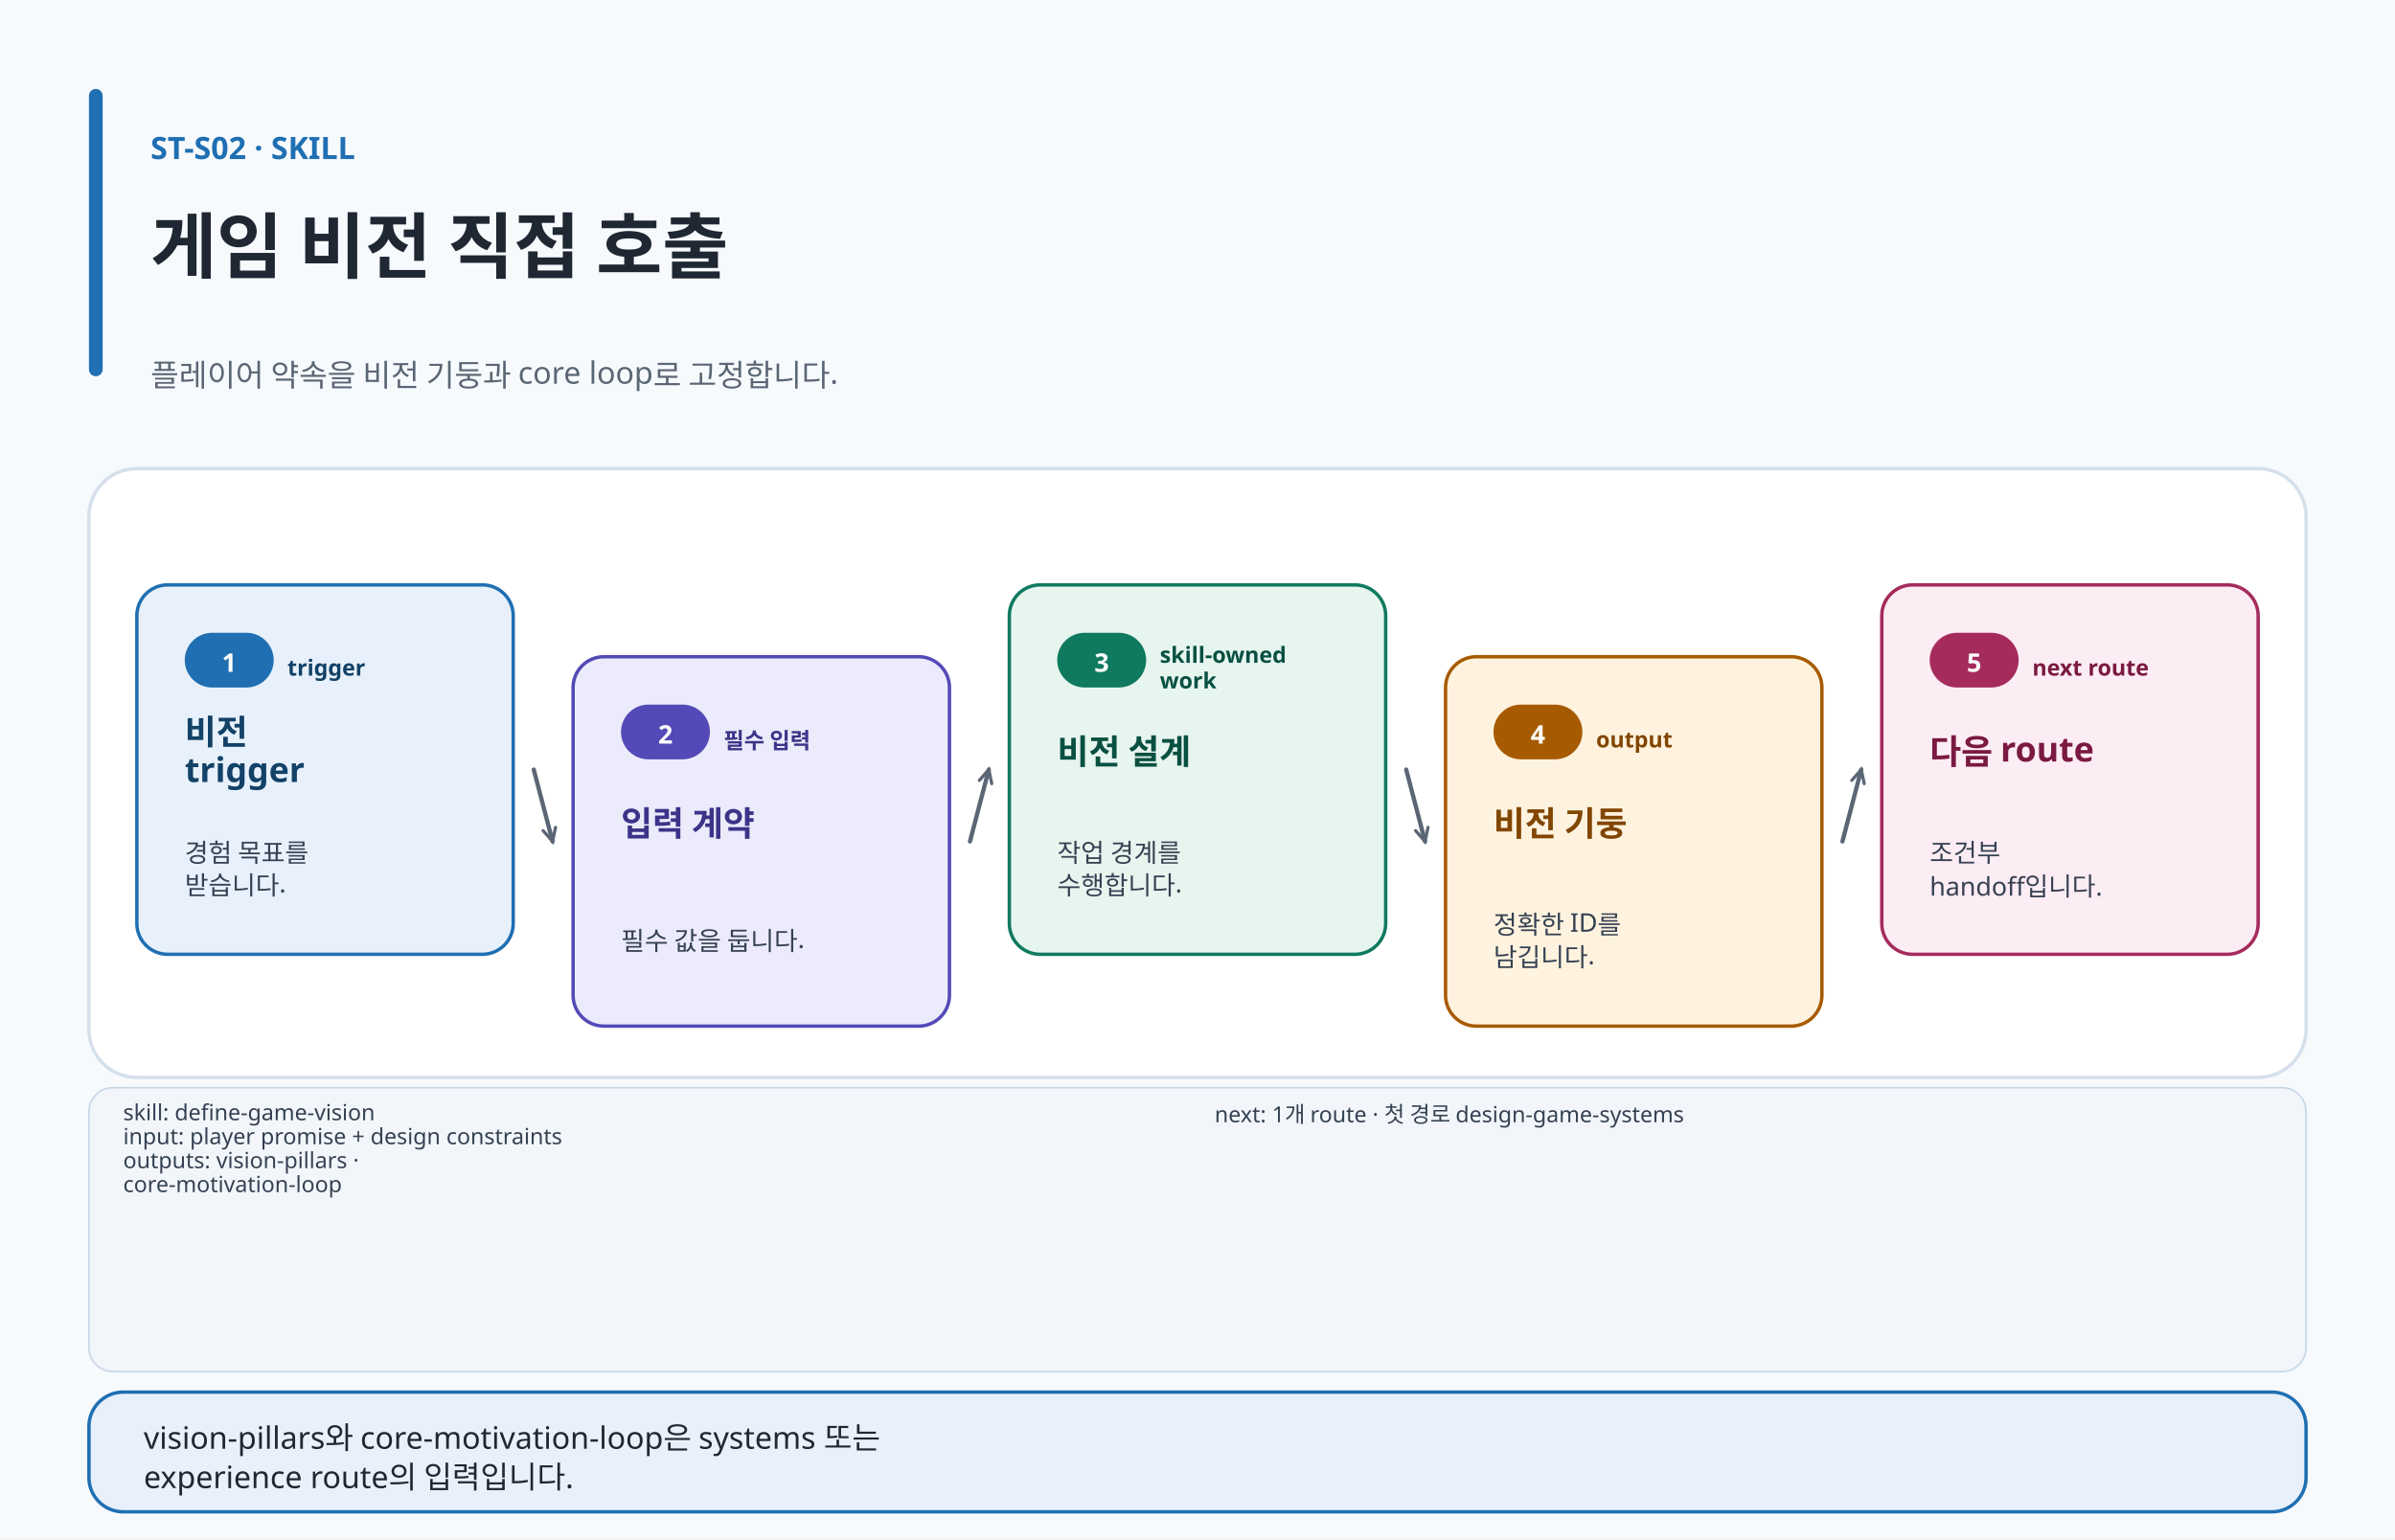
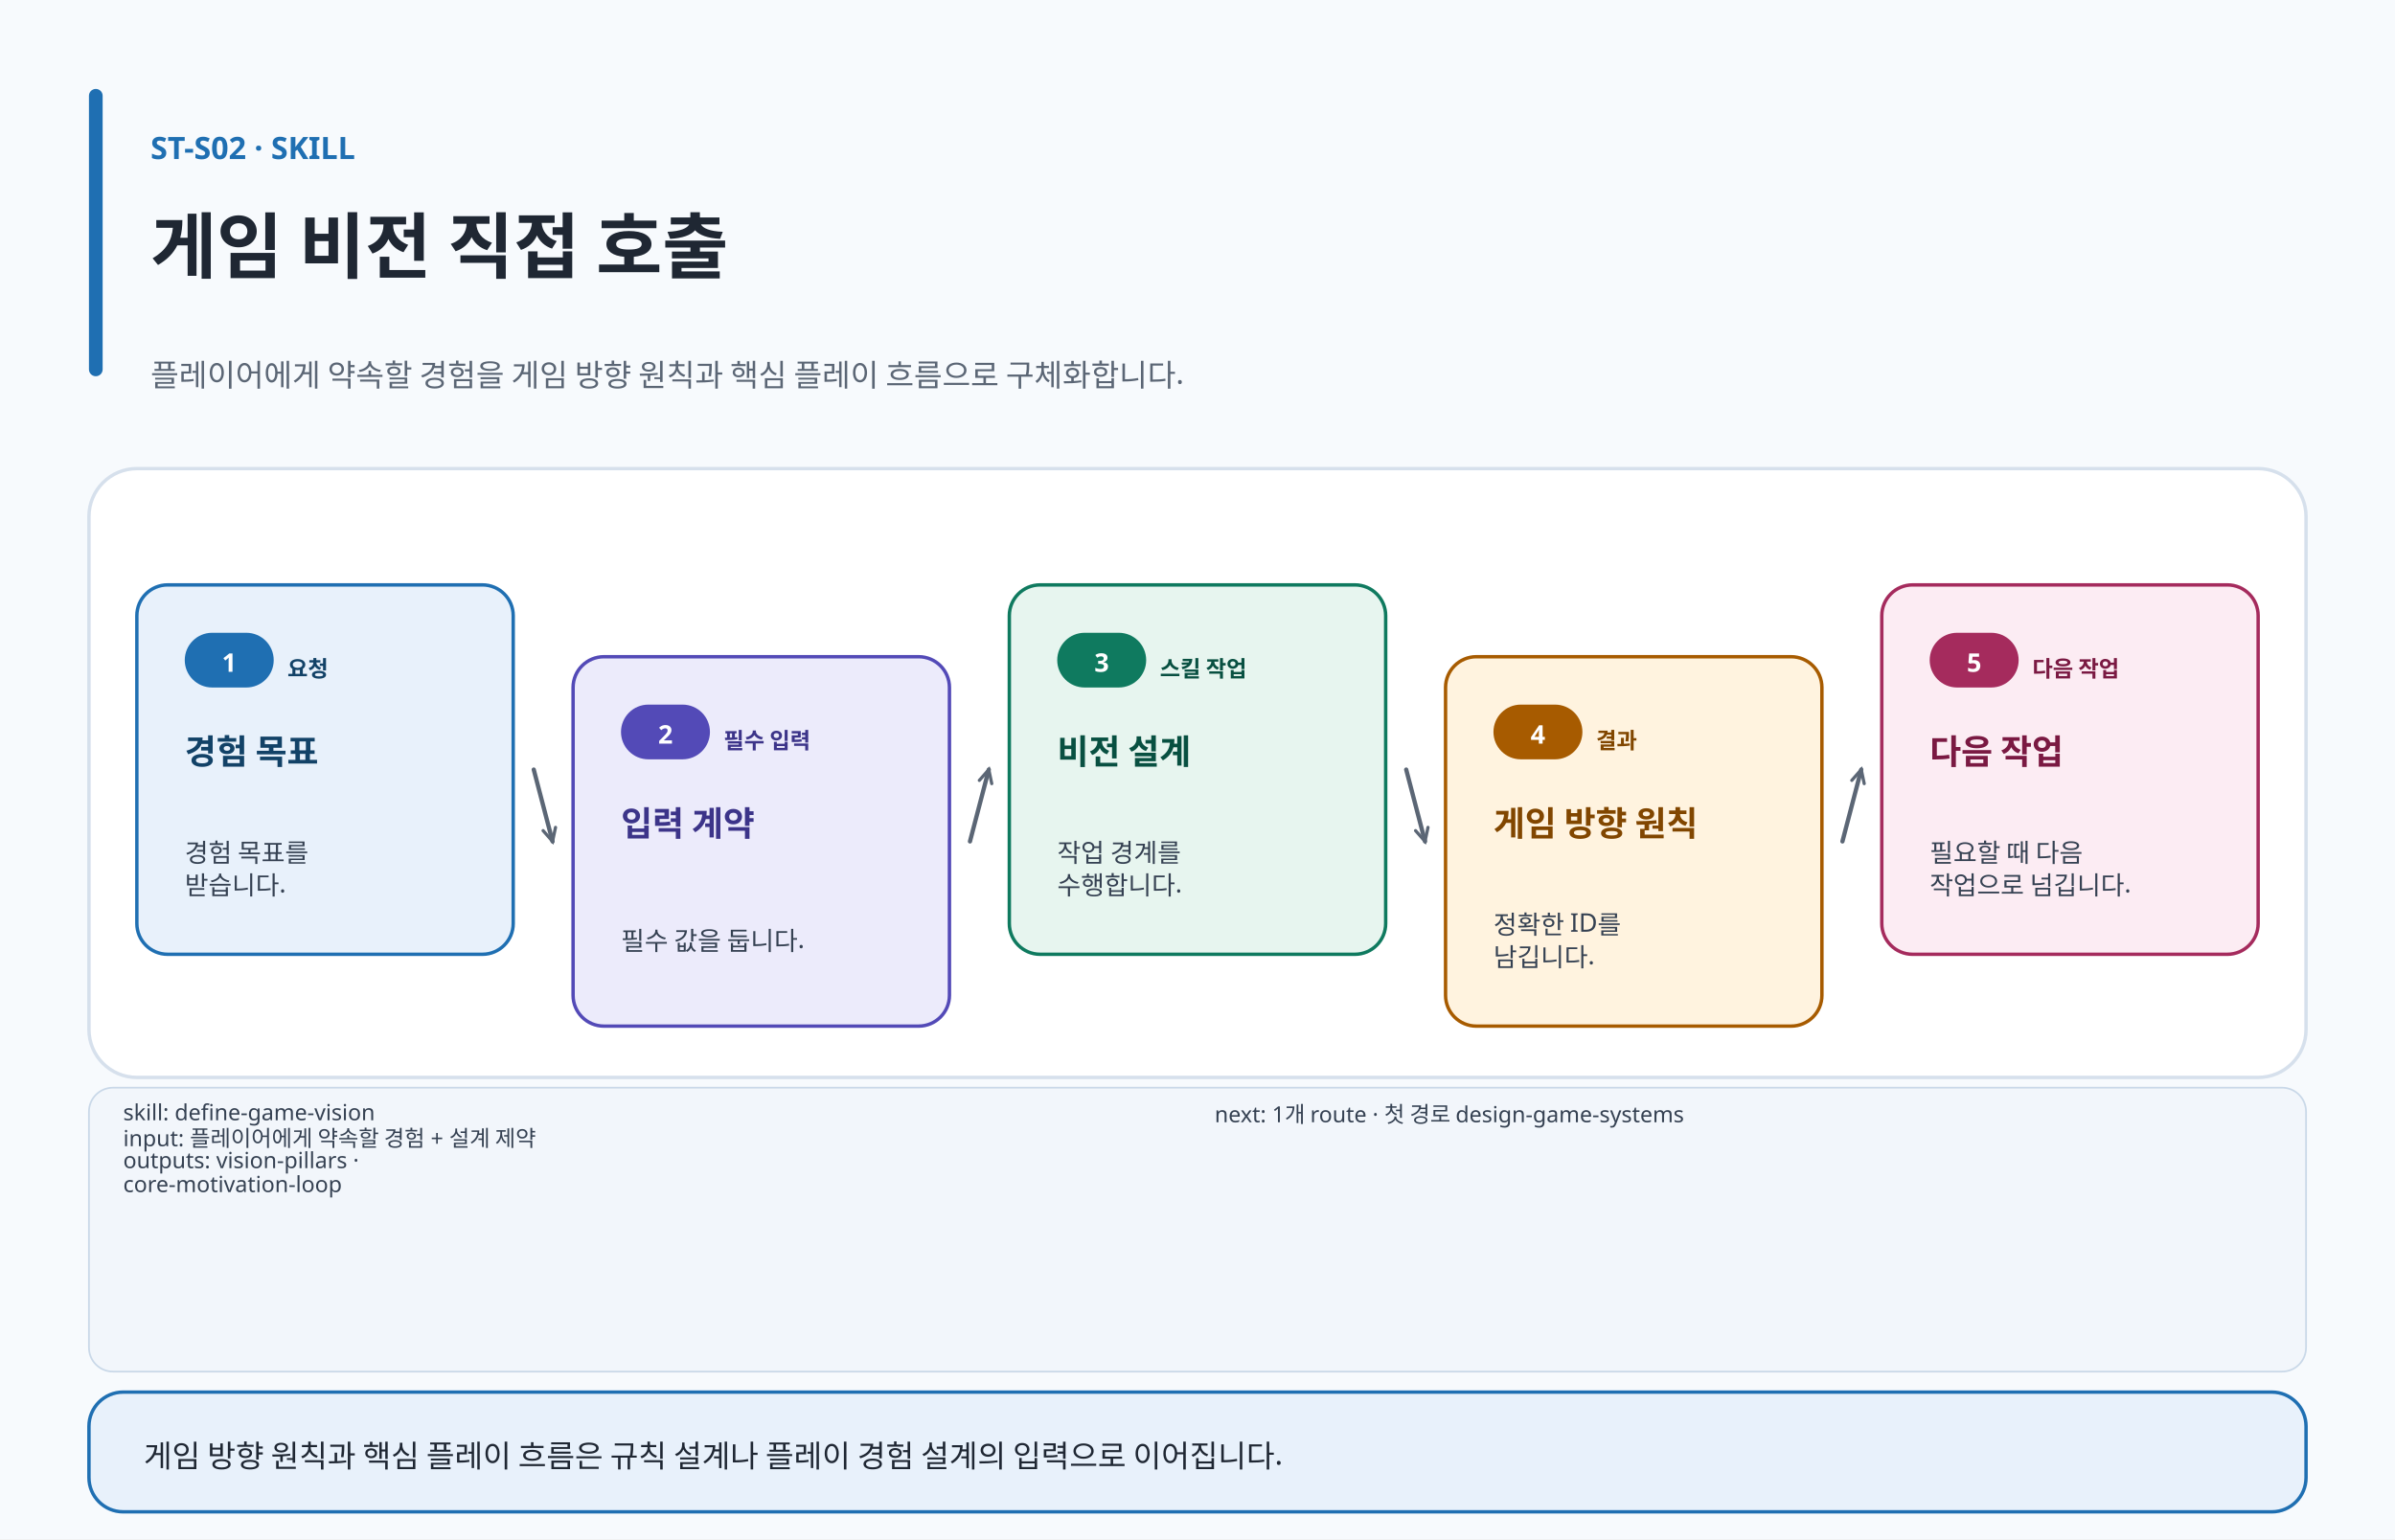
<svg xmlns="http://www.w3.org/2000/svg" viewBox="0 0 1400 900" width="1400" height="900" role="img" aria-label="게임 비전 직접 호출 흐름" style="font-family:Pretendard,'Apple SD Gothic Neo','Malgun Gothic','Noto Sans KR',sans-serif">
  <defs>
    <marker id="open-arrow" viewBox="0 0 12 12" refX="10" refY="6" markerWidth="11.25" markerHeight="11.25" markerUnits="userSpaceOnUse" orient="auto">
      <path d="M 2 2 L 10 6 L 2 10" fill="none" stroke="#5B6675" stroke-width="2" stroke-linecap="round" />
    </marker>
  </defs>
  <rect width="1400" height="900" fill="#F7FAFD" />
  <rect x="52" y="52" width="8" height="168" rx="4" fill="#1F6FB2" />
  <text data-text-role="eyebrow" x="88" y="86" text-anchor="start" dominant-baseline="central" fill="#1F6FB2" font-size="18" font-weight="700">
    <tspan x="88" dy="0">ST-S02 · SKILL</tspan>
  </text>
  <text data-text-role="title" x="88" y="141" text-anchor="start" dominant-baseline="central" fill="#1F2733" font-size="42" font-weight="700">
    <tspan x="88" dy="0">게임 비전 직접 호출</tspan>
  </text>
  <text data-text-role="description" x="88" y="218" text-anchor="start" dominant-baseline="central" fill="#5B6675" font-size="18" font-weight="400">
-     <tspan x="88" dy="0">플레이어 약속을 비전 기둥과 core loop로 고정합니다.</tspan>
+     <tspan x="88" dy="0">플레이어에게 약속할 경험을 게임 방향 원칙과 핵심 플레이 흐름으로 구체화합니다.</tspan>
  </text>
  <rect x="52" y="274" width="1296" height="356" rx="28" fill="#FFFFFF" stroke="#D6E0EC" stroke-width="2" />
  <path d="M 312 450 L 323 492" fill="none" stroke="#5B6675" stroke-width="2.5" stroke-linecap="round" marker-end="url(#open-arrow)" />
  <path d="M 567 492 L 578 450" fill="none" stroke="#5B6675" stroke-width="2.5" stroke-linecap="round" marker-end="url(#open-arrow)" />
  <path d="M 822 450 L 833 492" fill="none" stroke="#5B6675" stroke-width="2.5" stroke-linecap="round" marker-end="url(#open-arrow)" />
  <path d="M 1077 492 L 1088 450" fill="none" stroke="#5B6675" stroke-width="2.5" stroke-linecap="round" marker-end="url(#open-arrow)" />
-   <g aria-label="읽기 순서 1: 비전 trigger">
+   <g aria-label="읽기 순서 1: 경험 목표">
    <rect x="80" y="342" width="220" height="216" rx="18" fill="#E8F1FB" stroke="#1F6FB2" stroke-width="2" />
    <rect x="108" y="370" width="52" height="32" rx="16" fill="#1F6FB2" />
    <text data-text-role="caption" x="134" y="387" text-anchor="middle" dominant-baseline="central" fill="#FFFFFF" font-size="15" font-weight="700">
      <tspan x="134" dy="0">1</tspan>
    </text>
    <text data-text-role="caption" x="168" y="390" text-anchor="start" dominant-baseline="central" fill="#124267" font-size="13" font-weight="700">
-       <tspan x="168" dy="0">trigger</tspan>
+       <tspan x="168" dy="0">요청</tspan>
    </text>
-     <text data-text-role="card-title" x="108" y="426.5" text-anchor="start" dominant-baseline="central" fill="#124267" font-size="20" font-weight="700">
-       <tspan x="108" dy="0">비전</tspan>
-       <tspan x="108" dy="23">trigger</tspan>
+     <text data-text-role="card-title" x="108" y="438" text-anchor="start" dominant-baseline="central" fill="#124267" font-size="20" font-weight="700">
+       <tspan x="108" dy="0">경험 목표</tspan>
    </text>
    <text data-text-role="card-body" x="108" y="497.5" text-anchor="start" dominant-baseline="central" fill="#354152" font-size="15" font-weight="400">
      <tspan x="108" dy="0">경험 목표를</tspan>
      <tspan x="108" dy="19">받습니다.</tspan>
    </text>
  </g>
  <g aria-label="읽기 순서 2: 입력 계약">
    <rect x="335" y="384" width="220" height="216" rx="18" fill="#ECEBFB" stroke="#534AB7" stroke-width="2" />
    <rect x="363" y="412" width="52" height="32" rx="16" fill="#534AB7" />
    <text data-text-role="caption" x="389" y="429" text-anchor="middle" dominant-baseline="central" fill="#FFFFFF" font-size="15" font-weight="700">
      <tspan x="389" dy="0">2</tspan>
    </text>
    <text data-text-role="caption" x="423" y="432" text-anchor="start" dominant-baseline="central" fill="#3C3489" font-size="13" font-weight="700">
      <tspan x="423" dy="0">필수 입력</tspan>
    </text>
    <text data-text-role="card-title" x="363" y="480" text-anchor="start" dominant-baseline="central" fill="#3C3489" font-size="20" font-weight="700">
      <tspan x="363" dy="0">입력 계약</tspan>
    </text>
    <text data-text-role="card-body" x="363" y="549" text-anchor="start" dominant-baseline="central" fill="#354152" font-size="15" font-weight="400">
      <tspan x="363" dy="0">필수 값을 둡니다.</tspan>
    </text>
  </g>
  <g aria-label="읽기 순서 3: 비전 설계">
    <rect x="590" y="342" width="220" height="216" rx="18" fill="#E7F5EF" stroke="#0F7A5F" stroke-width="2" />
    <rect x="618" y="370" width="52" height="32" rx="16" fill="#0F7A5F" />
    <text data-text-role="caption" x="644" y="387" text-anchor="middle" dominant-baseline="central" fill="#FFFFFF" font-size="15" font-weight="700">
      <tspan x="644" dy="0">3</tspan>
    </text>
-     <text data-text-role="caption" x="678" y="382.5" text-anchor="start" dominant-baseline="central" fill="#085041" font-size="13" font-weight="700">
-       <tspan x="678" dy="0">skill-owned</tspan>
-       <tspan x="678" dy="15">work</tspan>
+     <text data-text-role="caption" x="678" y="390" text-anchor="start" dominant-baseline="central" fill="#085041" font-size="13" font-weight="700">
+       <tspan x="678" dy="0">스킬 작업</tspan>
    </text>
    <text data-text-role="card-title" x="618" y="438" text-anchor="start" dominant-baseline="central" fill="#085041" font-size="20" font-weight="700">
      <tspan x="618" dy="0">비전 설계</tspan>
    </text>
    <text data-text-role="card-body" x="618" y="497.5" text-anchor="start" dominant-baseline="central" fill="#354152" font-size="15" font-weight="400">
      <tspan x="618" dy="0">작업 경계를</tspan>
      <tspan x="618" dy="19">수행합니다.</tspan>
    </text>
  </g>
-   <g aria-label="읽기 순서 4: 비전 기둥">
+   <g aria-label="읽기 순서 4: 게임 방향 원칙">
    <rect x="845" y="384" width="220" height="216" rx="18" fill="#FFF3DF" stroke="#A75B00" stroke-width="2" />
    <rect x="873" y="412" width="52" height="32" rx="16" fill="#A75B00" />
    <text data-text-role="caption" x="899" y="429" text-anchor="middle" dominant-baseline="central" fill="#FFFFFF" font-size="15" font-weight="700">
      <tspan x="899" dy="0">4</tspan>
    </text>
    <text data-text-role="caption" x="933" y="432" text-anchor="start" dominant-baseline="central" fill="#814600" font-size="13" font-weight="700">
-       <tspan x="933" dy="0">output</tspan>
+       <tspan x="933" dy="0">결과</tspan>
    </text>
    <text data-text-role="card-title" x="873" y="480" text-anchor="start" dominant-baseline="central" fill="#814600" font-size="20" font-weight="700">
-       <tspan x="873" dy="0">비전 기둥</tspan>
+       <tspan x="873" dy="0">게임 방향 원칙</tspan>
    </text>
    <text data-text-role="card-body" x="873" y="539.5" text-anchor="start" dominant-baseline="central" fill="#354152" font-size="15" font-weight="400">
      <tspan x="873" dy="0">정확한 ID를</tspan>
      <tspan x="873" dy="19">남깁니다.</tspan>
    </text>
  </g>
-   <g aria-label="읽기 순서 5: 다음 route">
+   <g aria-label="읽기 순서 5: 다음 작업">
    <rect x="1100" y="342" width="220" height="216" rx="18" fill="#FCECF3" stroke="#A52B5D" stroke-width="2" />
    <rect x="1128" y="370" width="52" height="32" rx="16" fill="#A52B5D" />
    <text data-text-role="caption" x="1154" y="387" text-anchor="middle" dominant-baseline="central" fill="#FFFFFF" font-size="15" font-weight="700">
      <tspan x="1154" dy="0">5</tspan>
    </text>
    <text data-text-role="caption" x="1188" y="390" text-anchor="start" dominant-baseline="central" fill="#7A1942" font-size="13" font-weight="700">
-       <tspan x="1188" dy="0">next route</tspan>
+       <tspan x="1188" dy="0">다음 작업</tspan>
    </text>
    <text data-text-role="card-title" x="1128" y="438" text-anchor="start" dominant-baseline="central" fill="#7A1942" font-size="20" font-weight="700">
-       <tspan x="1128" dy="0">다음 route</tspan>
+       <tspan x="1128" dy="0">다음 작업</tspan>
    </text>
    <text data-text-role="card-body" x="1128" y="497.5" text-anchor="start" dominant-baseline="central" fill="#354152" font-size="15" font-weight="400">
-       <tspan x="1128" dy="0">조건부</tspan>
-       <tspan x="1128" dy="19">handoff입니다.</tspan>
+       <tspan x="1128" dy="0">필요할 때 다음</tspan>
+       <tspan x="1128" dy="19">작업으로 넘깁니다.</tspan>
    </text>
  </g>
  <rect x="52" y="636" width="1296" height="166" rx="14" fill="#F2F6FB" stroke="#C9D8E8" stroke-width="1" />
  <text data-text-role="semantic-rail" x="72" y="650" text-anchor="start" dominant-baseline="central" fill="#354152" font-size="13" font-weight="400">
    <tspan x="72" dy="0">skill: define-game-vision</tspan>
  </text>
  <text data-text-role="semantic-rail" x="72" y="664" text-anchor="start" dominant-baseline="central" fill="#354152" font-size="13" font-weight="400">
-     <tspan x="72" dy="0">input: player promise + design constraints</tspan>
+     <tspan x="72" dy="0">input: 플레이어에게 약속할 경험 + 설계 제약</tspan>
  </text>
  <text data-text-role="semantic-rail" x="72" y="678" text-anchor="start" dominant-baseline="central" fill="#354152" font-size="13" font-weight="400">
    <tspan x="72" dy="0">outputs: vision-pillars ·</tspan>
    <tspan x="72" dy="14">core-motivation-loop</tspan>
  </text>
  <text data-text-role="semantic-rail" x="710" y="650" text-anchor="start" dominant-baseline="central" fill="#354152" font-size="13" font-weight="400">
    <tspan x="710" dy="0">next: 1개 route · 첫 경로 design-game-systems</tspan>
  </text>
  <rect x="52" y="814" width="1296" height="70" rx="20" fill="#E8F1FB" stroke="#1F6FB2" stroke-width="2" />
-   <text data-text-role="footer" x="84" y="838.5" text-anchor="start" dominant-baseline="central" fill="#1F2733" font-size="18" font-weight="400">
-     <tspan x="84" dy="0">vision-pillars와 core-motivation-loop은 systems 또는</tspan>
-     <tspan x="84" dy="23">experience route의 입력입니다.</tspan>
+   <text data-text-role="footer" x="84" y="850" text-anchor="start" dominant-baseline="central" fill="#1F2733" font-size="18" font-weight="400">
+     <tspan x="84" dy="0">게임 방향 원칙과 핵심 플레이 흐름은 규칙 설계나 플레이 경험 설계의 입력으로 이어집니다.</tspan>
  </text>
</svg>
